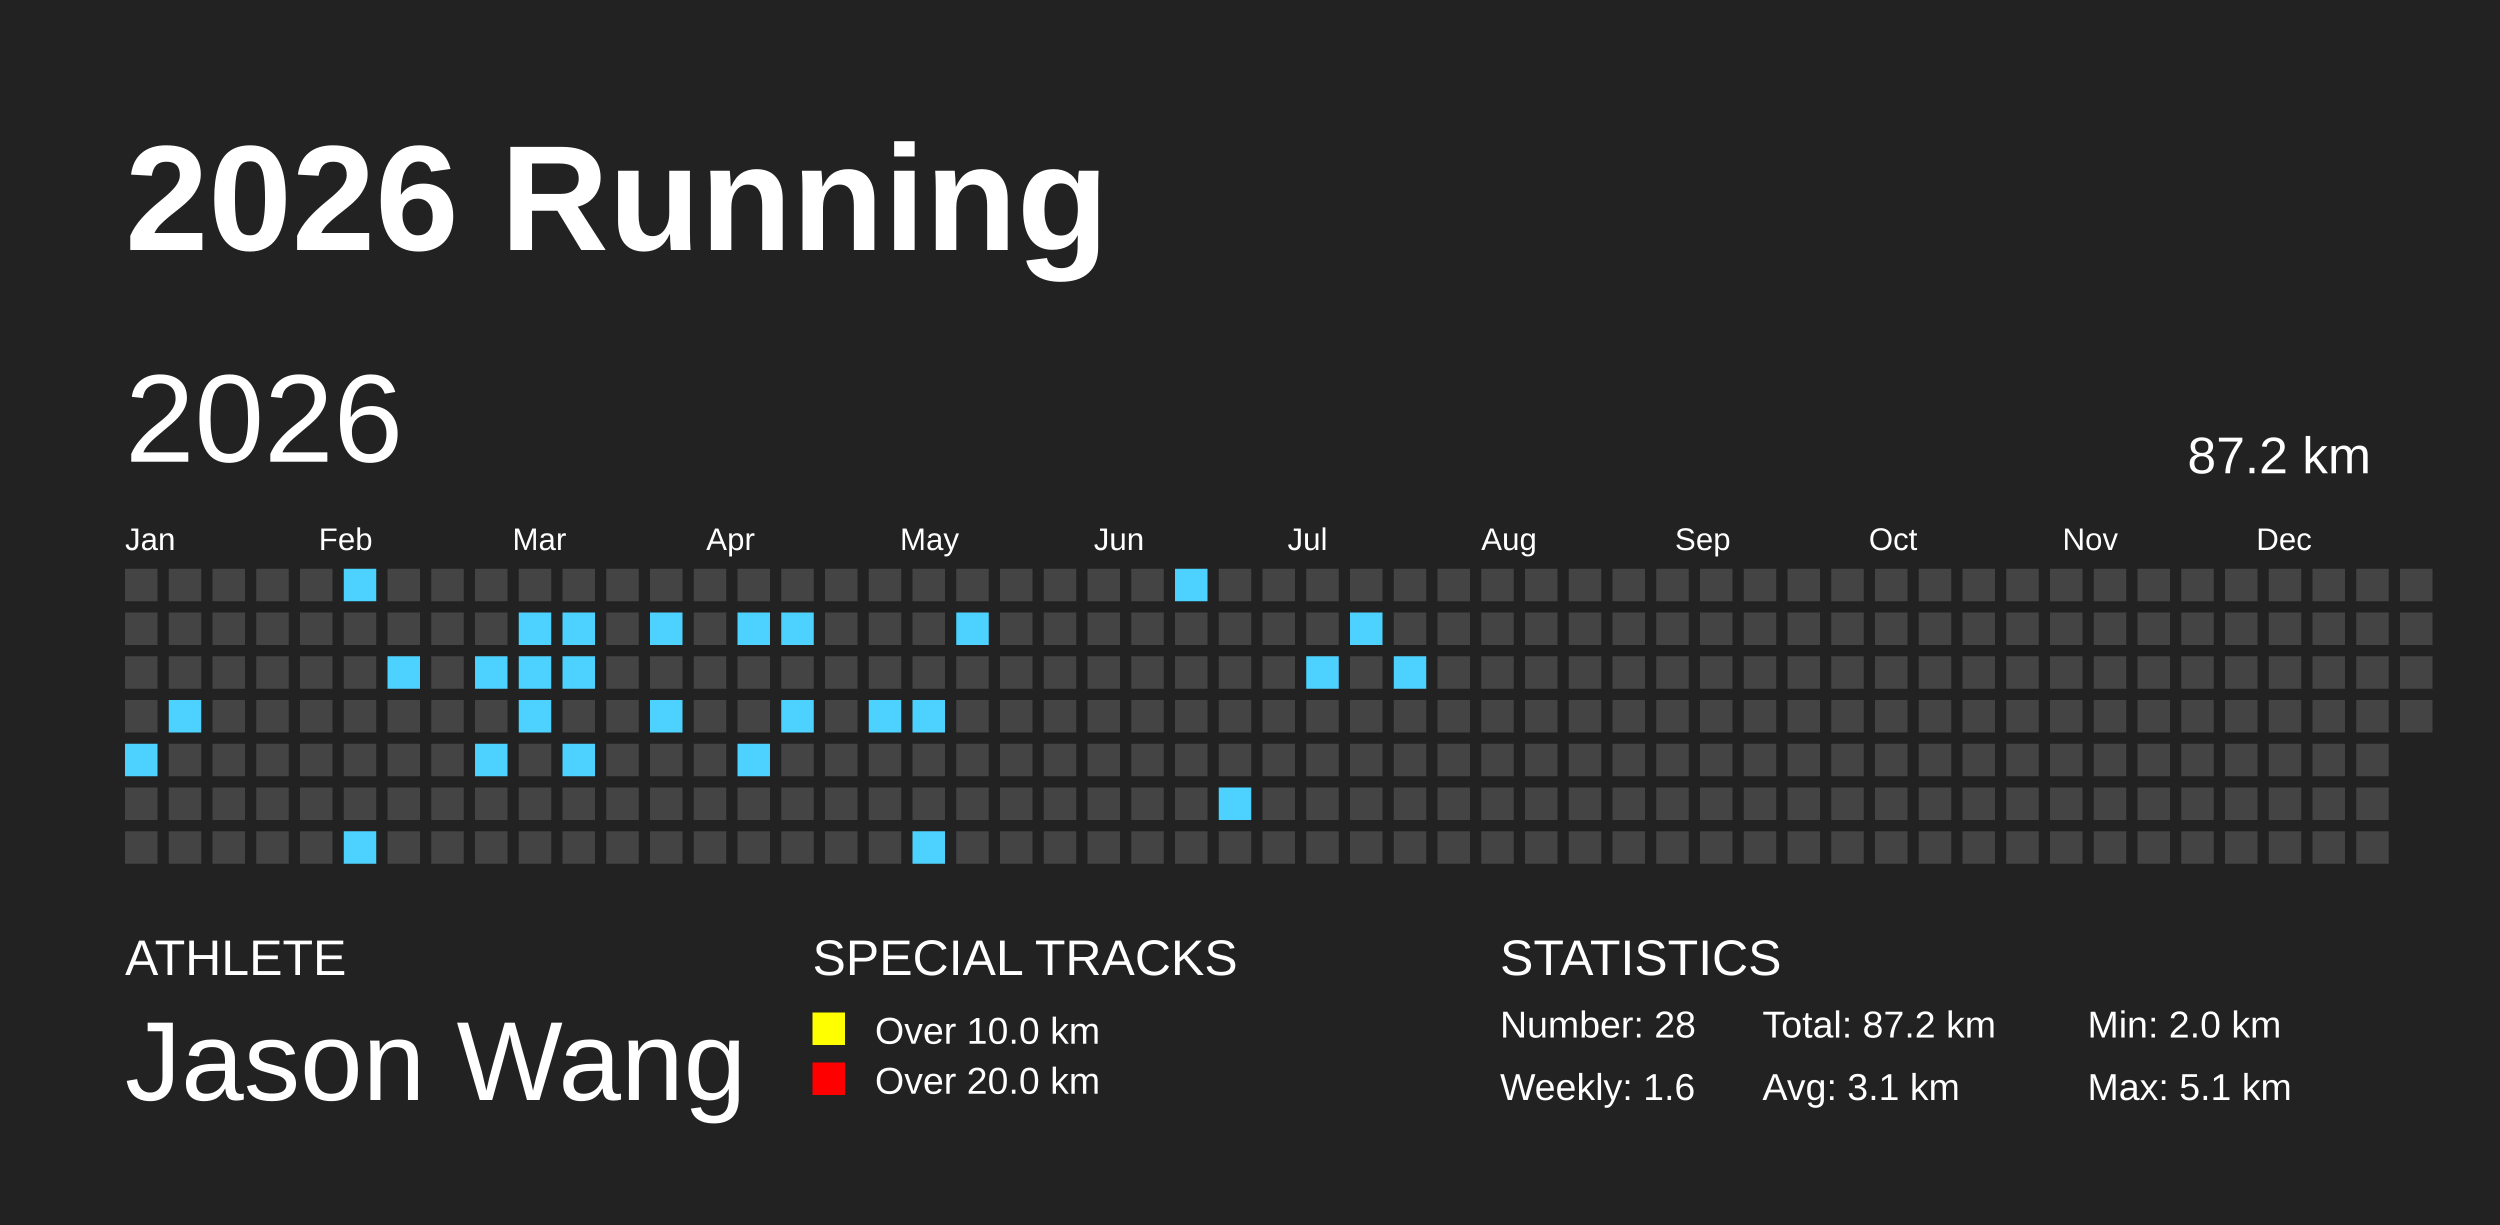
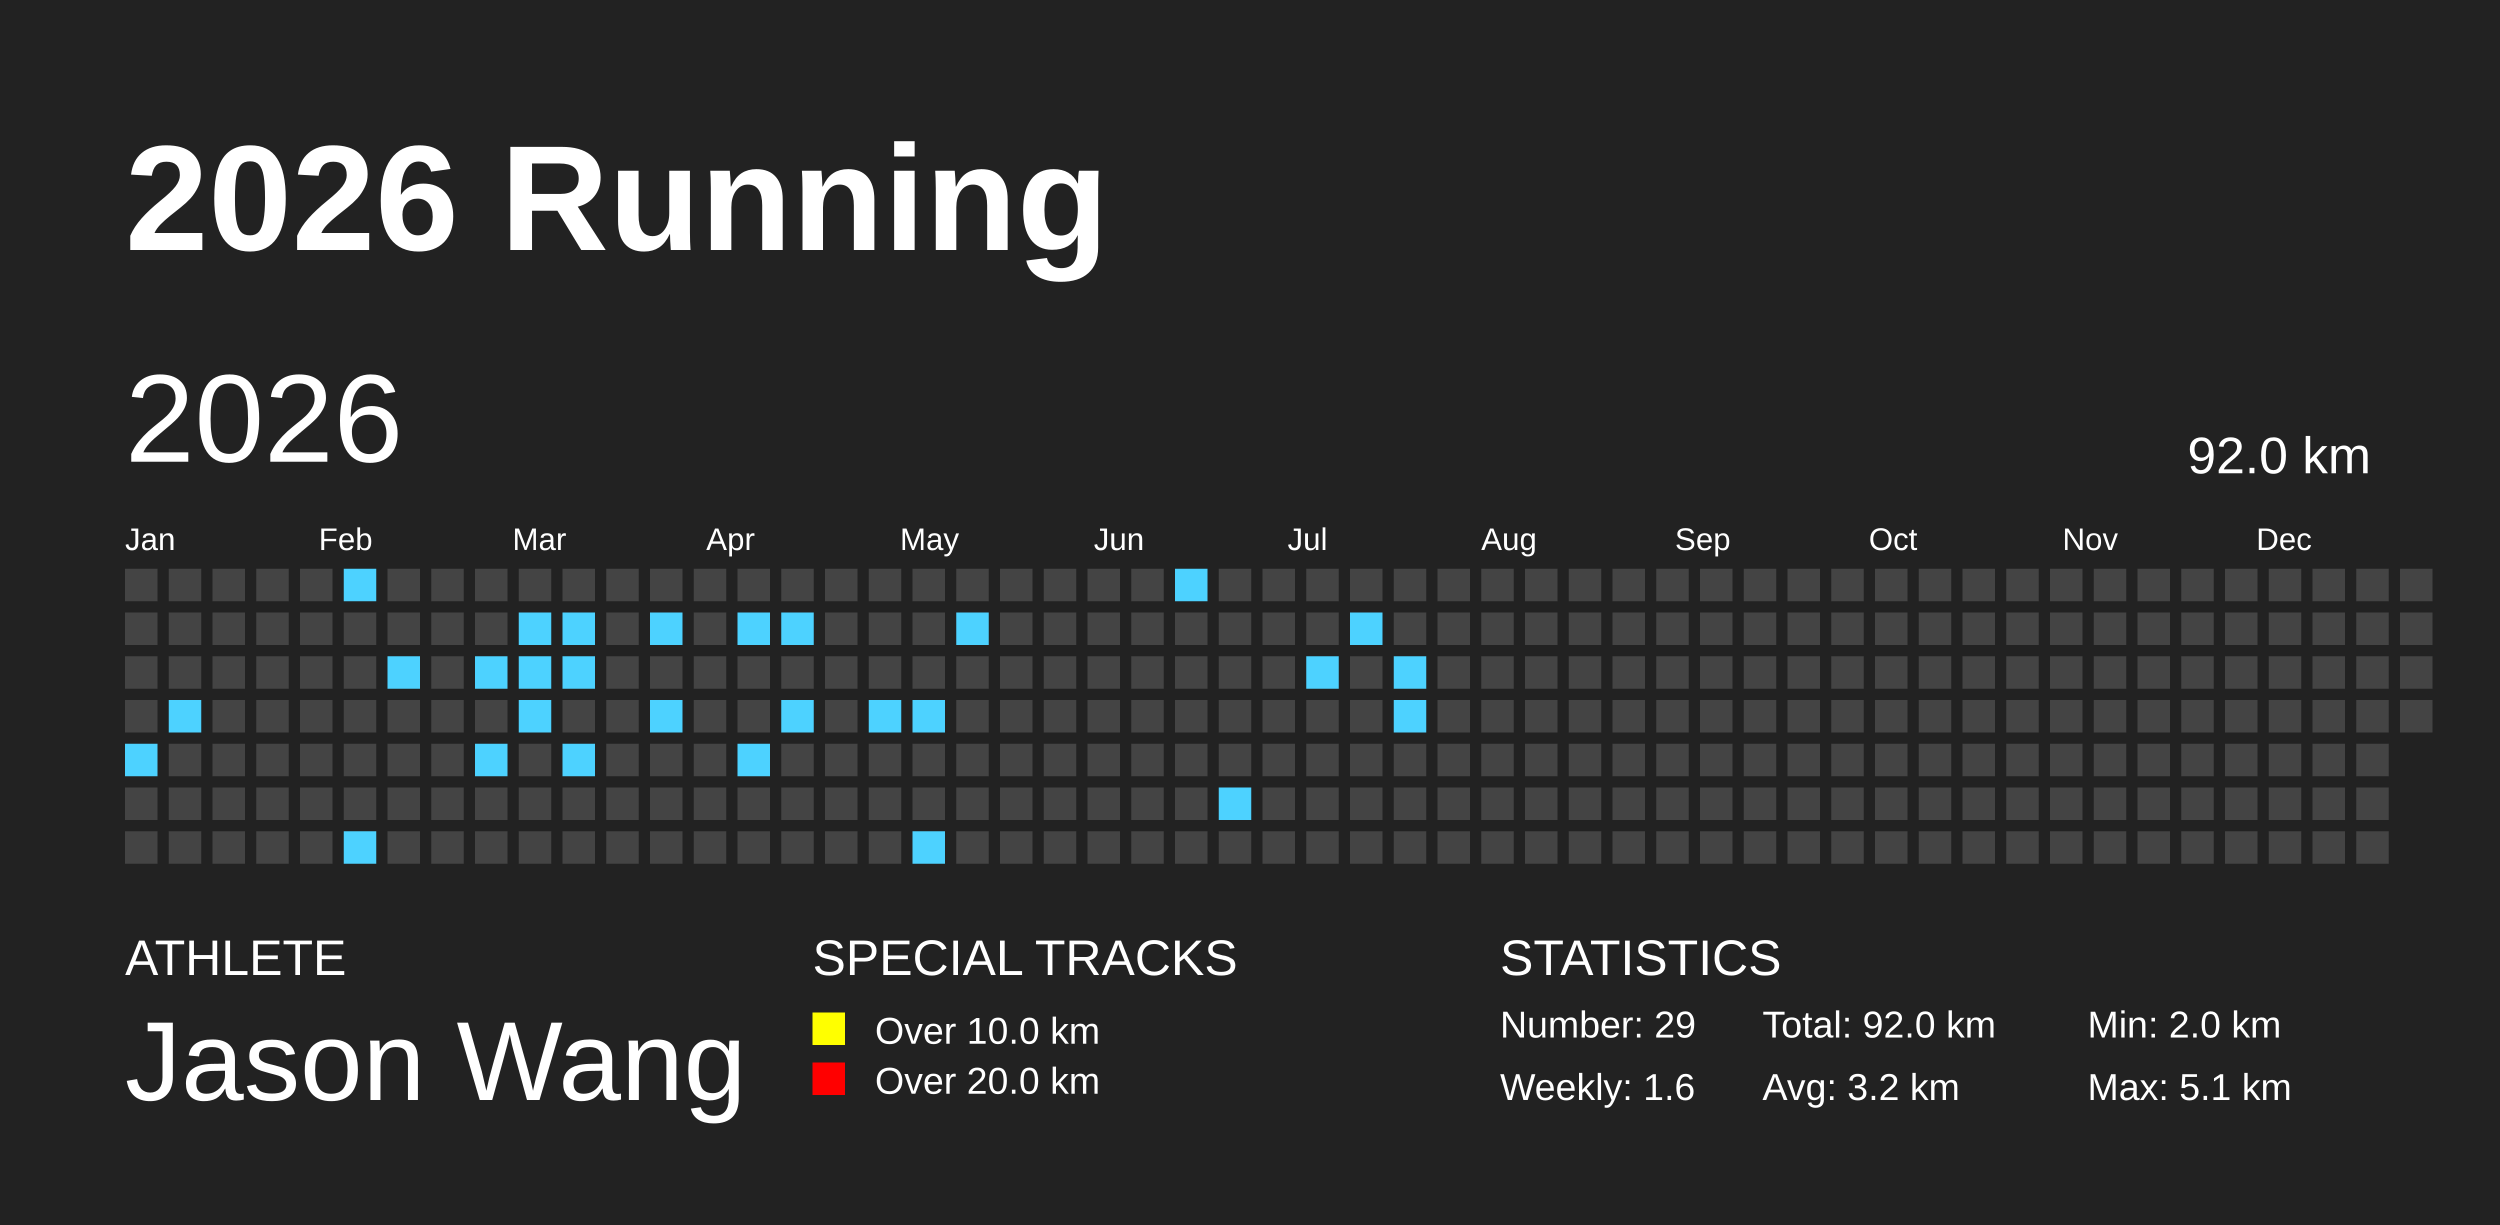
<svg xmlns="http://www.w3.org/2000/svg" baseProfile="full" height="98mm" version="1.1" viewBox="0,0,200,98" width="200mm">
  <defs />
  <rect fill="#222222" height="98" width="200" x="0" y="0" />
  <text fill="#FFFFFF" style="font-size:12px; font-family:Arial; font-weight:bold;" x="10" y="20">2026 Running</text>
  <text fill="#FFFFFF" style="font-size:4px; font-family:Arial" x="10" y="78">ATHLETE</text>
  <text fill="#FFFFFF" style="font-size:9px; font-family:Arial" x="10" y="88">Jason Wang</text>
  <text fill="#FFFFFF" style="font-size:4px; font-family:Arial" x="65" y="78">SPECIAL TRACKS</text>
  <rect fill="yellow" height="2.6" width="2.6" x="65" y="81" />
  <text fill="#FFFFFF" style="font-size:3px; font-family:Arial" x="70" y="83.5">Over 10.0 km</text>
  <rect fill="red" height="2.6" width="2.6" x="65" y="85" />
  <text fill="#FFFFFF" style="font-size:3px; font-family:Arial" x="70" y="87.5">Over 20.0 km</text>
  <text fill="#FFFFFF" style="font-size:4px; font-family:Arial" x="120" y="78">STATISTICS</text>
-   <text fill="#FFFFFF" style="font-size:3px; font-family:Arial" x="120" y="83">Number: 28</text>
+   <text fill="#FFFFFF" style="font-size:3px; font-family:Arial" x="120" y="83">Number: 29</text>
  <text fill="#FFFFFF" style="font-size:3px; font-family:Arial" x="120" y="88">Weekly: 1.6</text>
-   <text fill="#FFFFFF" style="font-size:3px; font-family:Arial" x="141" y="83">Total: 87.2 km</text>
-   <text fill="#FFFFFF" style="font-size:3px; font-family:Arial" x="141" y="88">Avg: 3.1 km</text>
+   <text fill="#FFFFFF" style="font-size:3px; font-family:Arial" x="141" y="83">Total: 92.0 km</text>
+   <text fill="#FFFFFF" style="font-size:3px; font-family:Arial" x="141" y="88">Avg: 3.2 km</text>
  <text fill="#FFFFFF" style="font-size:3px; font-family:Arial" x="167" y="83">Min: 2.0 km</text>
  <text fill="#FFFFFF" style="font-size:3px; font-family:Arial" x="167" y="88">Max: 5.1 km</text>
  <text dominant-baseline="hanging" fill="#FFFFFF" style="font-size:10.0px; font-family:Arial;" x="10" y="30">2026</text>
-   <text dominant-baseline="hanging" fill="#FFFFFF" style="font-size:4.125px; font-family:Arial;" x="175" y="35">87.2 km</text>
+   <text dominant-baseline="hanging" fill="#FFFFFF" style="font-size:4.125px; font-family:Arial;" x="175" y="35">92.0 km</text>
  <text fill="#FFFFFF" style="font-size:2.5px; font-family:Arial" x="10.0" y="44">Jan</text>
  <text fill="#FFFFFF" style="font-size:2.5px; font-family:Arial" x="25.5" y="44">Feb</text>
  <text fill="#FFFFFF" style="font-size:2.5px; font-family:Arial" x="41.0" y="44">Mar</text>
  <text fill="#FFFFFF" style="font-size:2.5px; font-family:Arial" x="56.5" y="44">Apr</text>
  <text fill="#FFFFFF" style="font-size:2.5px; font-family:Arial" x="72.0" y="44">May</text>
  <text fill="#FFFFFF" style="font-size:2.5px; font-family:Arial" x="87.5" y="44">Jun</text>
  <text fill="#FFFFFF" style="font-size:2.5px; font-family:Arial" x="103.0" y="44">Jul</text>
  <text fill="#FFFFFF" style="font-size:2.5px; font-family:Arial" x="118.5" y="44">Aug</text>
  <text fill="#FFFFFF" style="font-size:2.5px; font-family:Arial" x="134.0" y="44">Sep</text>
  <text fill="#FFFFFF" style="font-size:2.5px; font-family:Arial" x="149.5" y="44">Oct</text>
  <text fill="#FFFFFF" style="font-size:2.5px; font-family:Arial" x="165.0" y="44">Nov</text>
  <text fill="#FFFFFF" style="font-size:2.5px; font-family:Arial" x="180.5" y="44">Dec</text>
  <rect fill="#444444" height="2.6" width="2.6" x="10.0" y="45.5" />
  <rect fill="#444444" height="2.6" width="2.6" x="10.0" y="49.0" />
  <rect fill="#444444" height="2.6" width="2.6" x="10.0" y="52.5" />
  <rect fill="#444444" height="2.6" width="2.6" x="10.0" y="56.0" />
  <rect fill="#4DD2FF" height="2.6" width="2.6" x="10.0" y="59.5" />
  <rect fill="#444444" height="2.6" width="2.6" x="10.0" y="63.0" />
  <rect fill="#444444" height="2.6" width="2.6" x="10.0" y="66.5" />
  <rect fill="#444444" height="2.6" width="2.6" x="13.5" y="45.5" />
  <rect fill="#444444" height="2.6" width="2.6" x="13.5" y="49.0" />
  <rect fill="#444444" height="2.6" width="2.6" x="13.5" y="52.5" />
  <rect fill="#4DD2FF" height="2.6" width="2.6" x="13.5" y="56.0" />
  <rect fill="#444444" height="2.6" width="2.6" x="13.5" y="59.5" />
  <rect fill="#444444" height="2.6" width="2.6" x="13.5" y="63.0" />
  <rect fill="#444444" height="2.6" width="2.6" x="13.5" y="66.5" />
  <rect fill="#444444" height="2.6" width="2.6" x="17.0" y="45.5" />
  <rect fill="#444444" height="2.6" width="2.6" x="17.0" y="49.0" />
  <rect fill="#444444" height="2.6" width="2.6" x="17.0" y="52.5" />
  <rect fill="#444444" height="2.6" width="2.6" x="17.0" y="56.0" />
  <rect fill="#444444" height="2.6" width="2.6" x="17.0" y="59.5" />
  <rect fill="#444444" height="2.6" width="2.6" x="17.0" y="63.0" />
  <rect fill="#444444" height="2.6" width="2.6" x="17.0" y="66.5" />
  <rect fill="#444444" height="2.6" width="2.6" x="20.5" y="45.5" />
  <rect fill="#444444" height="2.6" width="2.6" x="20.5" y="49.0" />
  <rect fill="#444444" height="2.6" width="2.6" x="20.5" y="52.5" />
  <rect fill="#444444" height="2.6" width="2.6" x="20.5" y="56.0" />
  <rect fill="#444444" height="2.6" width="2.6" x="20.5" y="59.5" />
  <rect fill="#444444" height="2.6" width="2.6" x="20.5" y="63.0" />
  <rect fill="#444444" height="2.6" width="2.6" x="20.5" y="66.5" />
  <rect fill="#444444" height="2.6" width="2.6" x="24.0" y="45.5" />
  <rect fill="#444444" height="2.6" width="2.6" x="24.0" y="49.0" />
  <rect fill="#444444" height="2.6" width="2.6" x="24.0" y="52.5" />
  <rect fill="#444444" height="2.6" width="2.6" x="24.0" y="56.0" />
  <rect fill="#444444" height="2.6" width="2.6" x="24.0" y="59.5" />
  <rect fill="#444444" height="2.6" width="2.6" x="24.0" y="63.0" />
  <rect fill="#444444" height="2.6" width="2.6" x="24.0" y="66.5" />
  <rect fill="#4DD2FF" height="2.6" width="2.6" x="27.5" y="45.5" />
  <rect fill="#444444" height="2.6" width="2.6" x="27.5" y="49.0" />
  <rect fill="#444444" height="2.6" width="2.6" x="27.5" y="52.5" />
  <rect fill="#444444" height="2.6" width="2.6" x="27.5" y="56.0" />
  <rect fill="#444444" height="2.6" width="2.6" x="27.5" y="59.5" />
  <rect fill="#444444" height="2.6" width="2.6" x="27.5" y="63.0" />
  <rect fill="#4DD2FF" height="2.6" width="2.6" x="27.5" y="66.5" />
  <rect fill="#444444" height="2.6" width="2.6" x="31.0" y="45.5" />
  <rect fill="#444444" height="2.6" width="2.6" x="31.0" y="49.0" />
  <rect fill="#4DD2FF" height="2.6" width="2.6" x="31.0" y="52.5" />
  <rect fill="#444444" height="2.6" width="2.6" x="31.0" y="56.0" />
  <rect fill="#444444" height="2.6" width="2.6" x="31.0" y="59.5" />
  <rect fill="#444444" height="2.6" width="2.6" x="31.0" y="63.0" />
  <rect fill="#444444" height="2.6" width="2.6" x="31.0" y="66.5" />
  <rect fill="#444444" height="2.6" width="2.6" x="34.5" y="45.5" />
  <rect fill="#444444" height="2.6" width="2.6" x="34.5" y="49.0" />
  <rect fill="#444444" height="2.6" width="2.6" x="34.5" y="52.5" />
  <rect fill="#444444" height="2.6" width="2.6" x="34.5" y="56.0" />
  <rect fill="#444444" height="2.6" width="2.6" x="34.5" y="59.5" />
  <rect fill="#444444" height="2.6" width="2.6" x="34.5" y="63.0" />
  <rect fill="#444444" height="2.6" width="2.6" x="34.5" y="66.5" />
  <rect fill="#444444" height="2.6" width="2.6" x="38.0" y="45.5" />
  <rect fill="#444444" height="2.6" width="2.6" x="38.0" y="49.0" />
  <rect fill="#4DD2FF" height="2.6" width="2.6" x="38.0" y="52.5" />
  <rect fill="#444444" height="2.6" width="2.6" x="38.0" y="56.0" />
  <rect fill="#4DD2FF" height="2.6" width="2.6" x="38.0" y="59.5" />
  <rect fill="#444444" height="2.6" width="2.6" x="38.0" y="63.0" />
  <rect fill="#444444" height="2.6" width="2.6" x="38.0" y="66.5" />
  <rect fill="#444444" height="2.6" width="2.6" x="41.5" y="45.5" />
  <rect fill="#4DD2FF" height="2.6" width="2.6" x="41.5" y="49.0" />
  <rect fill="#4DD2FF" height="2.6" width="2.6" x="41.5" y="52.5" />
  <rect fill="#4DD2FF" height="2.6" width="2.6" x="41.5" y="56.0" />
  <rect fill="#444444" height="2.6" width="2.6" x="41.5" y="59.5" />
  <rect fill="#444444" height="2.6" width="2.6" x="41.5" y="63.0" />
  <rect fill="#444444" height="2.6" width="2.6" x="41.5" y="66.5" />
  <rect fill="#444444" height="2.6" width="2.6" x="45.0" y="45.5" />
  <rect fill="#4DD2FF" height="2.6" width="2.6" x="45.0" y="49.0" />
  <rect fill="#4DD2FF" height="2.6" width="2.6" x="45.0" y="52.5" />
  <rect fill="#444444" height="2.6" width="2.6" x="45.0" y="56.0" />
  <rect fill="#4DD2FF" height="2.6" width="2.6" x="45.0" y="59.5" />
  <rect fill="#444444" height="2.6" width="2.6" x="45.0" y="63.0" />
  <rect fill="#444444" height="2.6" width="2.6" x="45.0" y="66.5" />
  <rect fill="#444444" height="2.6" width="2.6" x="48.5" y="45.5" />
  <rect fill="#444444" height="2.6" width="2.6" x="48.5" y="49.0" />
  <rect fill="#444444" height="2.6" width="2.6" x="48.5" y="52.5" />
  <rect fill="#444444" height="2.6" width="2.6" x="48.5" y="56.0" />
  <rect fill="#444444" height="2.6" width="2.6" x="48.5" y="59.5" />
  <rect fill="#444444" height="2.6" width="2.6" x="48.5" y="63.0" />
  <rect fill="#444444" height="2.6" width="2.6" x="48.5" y="66.5" />
  <rect fill="#444444" height="2.6" width="2.6" x="52.0" y="45.5" />
  <rect fill="#4DD2FF" height="2.6" width="2.6" x="52.0" y="49.0" />
  <rect fill="#444444" height="2.6" width="2.6" x="52.0" y="52.5" />
  <rect fill="#4DD2FF" height="2.6" width="2.6" x="52.0" y="56.0" />
  <rect fill="#444444" height="2.6" width="2.6" x="52.0" y="59.5" />
  <rect fill="#444444" height="2.6" width="2.6" x="52.0" y="63.0" />
  <rect fill="#444444" height="2.6" width="2.6" x="52.0" y="66.5" />
  <rect fill="#444444" height="2.6" width="2.6" x="55.5" y="45.5" />
  <rect fill="#444444" height="2.6" width="2.6" x="55.5" y="49.0" />
  <rect fill="#444444" height="2.6" width="2.6" x="55.5" y="52.5" />
  <rect fill="#444444" height="2.6" width="2.6" x="55.5" y="56.0" />
  <rect fill="#444444" height="2.6" width="2.6" x="55.5" y="59.5" />
  <rect fill="#444444" height="2.6" width="2.6" x="55.5" y="63.0" />
  <rect fill="#444444" height="2.6" width="2.6" x="55.5" y="66.5" />
  <rect fill="#444444" height="2.6" width="2.6" x="59.0" y="45.5" />
  <rect fill="#4DD2FF" height="2.6" width="2.6" x="59.0" y="49.0" />
  <rect fill="#444444" height="2.6" width="2.6" x="59.0" y="52.5" />
  <rect fill="#444444" height="2.6" width="2.6" x="59.0" y="56.0" />
  <rect fill="#4DD2FF" height="2.6" width="2.6" x="59.0" y="59.5" />
  <rect fill="#444444" height="2.6" width="2.6" x="59.0" y="63.0" />
  <rect fill="#444444" height="2.6" width="2.6" x="59.0" y="66.5" />
  <rect fill="#444444" height="2.6" width="2.6" x="62.5" y="45.5" />
  <rect fill="#4DD2FF" height="2.6" width="2.6" x="62.5" y="49.0" />
  <rect fill="#444444" height="2.6" width="2.6" x="62.5" y="52.5" />
  <rect fill="#4DD2FF" height="2.6" width="2.6" x="62.5" y="56.0" />
  <rect fill="#444444" height="2.6" width="2.6" x="62.5" y="59.5" />
  <rect fill="#444444" height="2.6" width="2.6" x="62.5" y="63.0" />
  <rect fill="#444444" height="2.6" width="2.6" x="62.5" y="66.5" />
  <rect fill="#444444" height="2.6" width="2.6" x="66.0" y="45.5" />
  <rect fill="#444444" height="2.6" width="2.6" x="66.0" y="49.0" />
  <rect fill="#444444" height="2.6" width="2.6" x="66.0" y="52.5" />
  <rect fill="#444444" height="2.6" width="2.6" x="66.0" y="56.0" />
  <rect fill="#444444" height="2.6" width="2.6" x="66.0" y="59.5" />
  <rect fill="#444444" height="2.6" width="2.6" x="66.0" y="63.0" />
  <rect fill="#444444" height="2.6" width="2.6" x="66.0" y="66.5" />
  <rect fill="#444444" height="2.6" width="2.6" x="69.5" y="45.5" />
  <rect fill="#444444" height="2.6" width="2.6" x="69.5" y="49.0" />
  <rect fill="#444444" height="2.6" width="2.6" x="69.5" y="52.5" />
  <rect fill="#4DD2FF" height="2.6" width="2.6" x="69.5" y="56.0" />
  <rect fill="#444444" height="2.6" width="2.6" x="69.5" y="59.5" />
  <rect fill="#444444" height="2.6" width="2.6" x="69.5" y="63.0" />
  <rect fill="#444444" height="2.6" width="2.6" x="69.5" y="66.5" />
  <rect fill="#444444" height="2.6" width="2.6" x="73.0" y="45.5" />
  <rect fill="#444444" height="2.6" width="2.6" x="73.0" y="49.0" />
  <rect fill="#444444" height="2.6" width="2.6" x="73.0" y="52.5" />
  <rect fill="#4DD2FF" height="2.6" width="2.6" x="73.0" y="56.0" />
  <rect fill="#444444" height="2.6" width="2.6" x="73.0" y="59.5" />
  <rect fill="#444444" height="2.6" width="2.6" x="73.0" y="63.0" />
  <rect fill="#4DD2FF" height="2.6" width="2.6" x="73.0" y="66.5" />
  <rect fill="#444444" height="2.6" width="2.6" x="76.5" y="45.5" />
  <rect fill="#4DD2FF" height="2.6" width="2.6" x="76.5" y="49.0" />
  <rect fill="#444444" height="2.6" width="2.6" x="76.5" y="52.5" />
  <rect fill="#444444" height="2.6" width="2.6" x="76.5" y="56.0" />
  <rect fill="#444444" height="2.6" width="2.6" x="76.5" y="59.5" />
  <rect fill="#444444" height="2.6" width="2.6" x="76.5" y="63.0" />
  <rect fill="#444444" height="2.6" width="2.6" x="76.5" y="66.5" />
  <rect fill="#444444" height="2.6" width="2.6" x="80.0" y="45.5" />
  <rect fill="#444444" height="2.6" width="2.6" x="80.0" y="49.0" />
  <rect fill="#444444" height="2.6" width="2.6" x="80.0" y="52.5" />
  <rect fill="#444444" height="2.6" width="2.6" x="80.0" y="56.0" />
  <rect fill="#444444" height="2.6" width="2.6" x="80.0" y="59.5" />
  <rect fill="#444444" height="2.6" width="2.6" x="80.0" y="63.0" />
  <rect fill="#444444" height="2.6" width="2.6" x="80.0" y="66.5" />
  <rect fill="#444444" height="2.6" width="2.6" x="83.5" y="45.5" />
  <rect fill="#444444" height="2.6" width="2.6" x="83.5" y="49.0" />
  <rect fill="#444444" height="2.6" width="2.6" x="83.5" y="52.5" />
  <rect fill="#444444" height="2.6" width="2.6" x="83.5" y="56.0" />
  <rect fill="#444444" height="2.6" width="2.6" x="83.5" y="59.5" />
  <rect fill="#444444" height="2.6" width="2.6" x="83.5" y="63.0" />
  <rect fill="#444444" height="2.6" width="2.6" x="83.5" y="66.5" />
  <rect fill="#444444" height="2.6" width="2.6" x="87.0" y="45.5" />
  <rect fill="#444444" height="2.6" width="2.6" x="87.0" y="49.0" />
  <rect fill="#444444" height="2.6" width="2.6" x="87.0" y="52.5" />
  <rect fill="#444444" height="2.6" width="2.6" x="87.0" y="56.0" />
  <rect fill="#444444" height="2.6" width="2.6" x="87.0" y="59.5" />
  <rect fill="#444444" height="2.6" width="2.6" x="87.0" y="63.0" />
  <rect fill="#444444" height="2.6" width="2.6" x="87.0" y="66.5" />
  <rect fill="#444444" height="2.6" width="2.6" x="90.5" y="45.5" />
  <rect fill="#444444" height="2.6" width="2.6" x="90.5" y="49.0" />
  <rect fill="#444444" height="2.6" width="2.6" x="90.5" y="52.5" />
  <rect fill="#444444" height="2.6" width="2.6" x="90.5" y="56.0" />
  <rect fill="#444444" height="2.6" width="2.6" x="90.5" y="59.5" />
  <rect fill="#444444" height="2.6" width="2.6" x="90.5" y="63.0" />
  <rect fill="#444444" height="2.6" width="2.6" x="90.5" y="66.5" />
  <rect fill="#4DD2FF" height="2.6" width="2.6" x="94.0" y="45.5" />
  <rect fill="#444444" height="2.6" width="2.6" x="94.0" y="49.0" />
  <rect fill="#444444" height="2.6" width="2.6" x="94.0" y="52.5" />
  <rect fill="#444444" height="2.6" width="2.6" x="94.0" y="56.0" />
  <rect fill="#444444" height="2.6" width="2.6" x="94.0" y="59.5" />
  <rect fill="#444444" height="2.6" width="2.6" x="94.0" y="63.0" />
  <rect fill="#444444" height="2.6" width="2.6" x="94.0" y="66.5" />
  <rect fill="#444444" height="2.6" width="2.6" x="97.5" y="45.5" />
  <rect fill="#444444" height="2.6" width="2.6" x="97.5" y="49.0" />
  <rect fill="#444444" height="2.6" width="2.6" x="97.5" y="52.5" />
  <rect fill="#444444" height="2.6" width="2.6" x="97.5" y="56.0" />
  <rect fill="#444444" height="2.6" width="2.6" x="97.5" y="59.5" />
  <rect fill="#4DD2FF" height="2.6" width="2.6" x="97.5" y="63.0" />
  <rect fill="#444444" height="2.6" width="2.6" x="97.5" y="66.5" />
  <rect fill="#444444" height="2.6" width="2.6" x="101.0" y="45.5" />
  <rect fill="#444444" height="2.6" width="2.6" x="101.0" y="49.0" />
  <rect fill="#444444" height="2.6" width="2.6" x="101.0" y="52.5" />
  <rect fill="#444444" height="2.6" width="2.6" x="101.0" y="56.0" />
  <rect fill="#444444" height="2.6" width="2.6" x="101.0" y="59.5" />
  <rect fill="#444444" height="2.6" width="2.6" x="101.0" y="63.0" />
  <rect fill="#444444" height="2.6" width="2.6" x="101.0" y="66.5" />
  <rect fill="#444444" height="2.6" width="2.6" x="104.5" y="45.5" />
  <rect fill="#444444" height="2.6" width="2.6" x="104.5" y="49.0" />
  <rect fill="#4DD2FF" height="2.6" width="2.6" x="104.5" y="52.5" />
  <rect fill="#444444" height="2.6" width="2.6" x="104.5" y="56.0" />
  <rect fill="#444444" height="2.6" width="2.6" x="104.5" y="59.5" />
  <rect fill="#444444" height="2.6" width="2.6" x="104.5" y="63.0" />
  <rect fill="#444444" height="2.6" width="2.6" x="104.5" y="66.5" />
  <rect fill="#444444" height="2.6" width="2.6" x="108.0" y="45.5" />
  <rect fill="#4DD2FF" height="2.6" width="2.6" x="108.0" y="49.0" />
  <rect fill="#444444" height="2.6" width="2.6" x="108.0" y="52.5" />
  <rect fill="#444444" height="2.6" width="2.6" x="108.0" y="56.0" />
  <rect fill="#444444" height="2.6" width="2.6" x="108.0" y="59.5" />
  <rect fill="#444444" height="2.6" width="2.6" x="108.0" y="63.0" />
  <rect fill="#444444" height="2.6" width="2.6" x="108.0" y="66.5" />
  <rect fill="#444444" height="2.6" width="2.6" x="111.5" y="45.5" />
  <rect fill="#444444" height="2.6" width="2.6" x="111.5" y="49.0" />
  <rect fill="#4DD2FF" height="2.6" width="2.6" x="111.5" y="52.5" />
-   <rect fill="#444444" height="2.6" width="2.6" x="111.5" y="56.0" />
+   <rect fill="#4DD2FF" height="2.6" width="2.6" x="111.5" y="56.0" />
  <rect fill="#444444" height="2.6" width="2.6" x="111.5" y="59.5" />
  <rect fill="#444444" height="2.6" width="2.6" x="111.5" y="63.0" />
  <rect fill="#444444" height="2.6" width="2.6" x="111.5" y="66.5" />
  <rect fill="#444444" height="2.6" width="2.6" x="115.0" y="45.5" />
  <rect fill="#444444" height="2.6" width="2.6" x="115.0" y="49.0" />
  <rect fill="#444444" height="2.6" width="2.6" x="115.0" y="52.5" />
  <rect fill="#444444" height="2.6" width="2.6" x="115.0" y="56.0" />
  <rect fill="#444444" height="2.6" width="2.6" x="115.0" y="59.5" />
  <rect fill="#444444" height="2.6" width="2.6" x="115.0" y="63.0" />
  <rect fill="#444444" height="2.6" width="2.6" x="115.0" y="66.5" />
  <rect fill="#444444" height="2.6" width="2.6" x="118.5" y="45.5" />
  <rect fill="#444444" height="2.6" width="2.6" x="118.5" y="49.0" />
  <rect fill="#444444" height="2.6" width="2.6" x="118.5" y="52.5" />
  <rect fill="#444444" height="2.6" width="2.6" x="118.5" y="56.0" />
  <rect fill="#444444" height="2.6" width="2.6" x="118.5" y="59.5" />
  <rect fill="#444444" height="2.6" width="2.6" x="118.5" y="63.0" />
  <rect fill="#444444" height="2.6" width="2.6" x="118.5" y="66.5" />
  <rect fill="#444444" height="2.6" width="2.6" x="122.0" y="45.5" />
  <rect fill="#444444" height="2.6" width="2.6" x="122.0" y="49.0" />
  <rect fill="#444444" height="2.6" width="2.6" x="122.0" y="52.5" />
  <rect fill="#444444" height="2.6" width="2.6" x="122.0" y="56.0" />
  <rect fill="#444444" height="2.6" width="2.6" x="122.0" y="59.5" />
  <rect fill="#444444" height="2.6" width="2.6" x="122.0" y="63.0" />
  <rect fill="#444444" height="2.6" width="2.6" x="122.0" y="66.5" />
  <rect fill="#444444" height="2.6" width="2.6" x="125.5" y="45.5" />
  <rect fill="#444444" height="2.6" width="2.6" x="125.5" y="49.0" />
  <rect fill="#444444" height="2.6" width="2.6" x="125.5" y="52.5" />
  <rect fill="#444444" height="2.6" width="2.6" x="125.5" y="56.0" />
  <rect fill="#444444" height="2.6" width="2.6" x="125.5" y="59.5" />
  <rect fill="#444444" height="2.6" width="2.6" x="125.5" y="63.0" />
  <rect fill="#444444" height="2.6" width="2.6" x="125.5" y="66.5" />
  <rect fill="#444444" height="2.6" width="2.6" x="129.0" y="45.5" />
  <rect fill="#444444" height="2.6" width="2.6" x="129.0" y="49.0" />
  <rect fill="#444444" height="2.6" width="2.6" x="129.0" y="52.5" />
  <rect fill="#444444" height="2.6" width="2.6" x="129.0" y="56.0" />
  <rect fill="#444444" height="2.6" width="2.6" x="129.0" y="59.5" />
  <rect fill="#444444" height="2.6" width="2.6" x="129.0" y="63.0" />
  <rect fill="#444444" height="2.6" width="2.6" x="129.0" y="66.5" />
  <rect fill="#444444" height="2.6" width="2.6" x="132.5" y="45.5" />
  <rect fill="#444444" height="2.6" width="2.6" x="132.5" y="49.0" />
  <rect fill="#444444" height="2.6" width="2.6" x="132.5" y="52.5" />
  <rect fill="#444444" height="2.6" width="2.6" x="132.5" y="56.0" />
  <rect fill="#444444" height="2.6" width="2.6" x="132.5" y="59.5" />
  <rect fill="#444444" height="2.6" width="2.6" x="132.5" y="63.0" />
  <rect fill="#444444" height="2.6" width="2.6" x="132.5" y="66.5" />
  <rect fill="#444444" height="2.6" width="2.6" x="136.0" y="45.5" />
  <rect fill="#444444" height="2.6" width="2.6" x="136.0" y="49.0" />
  <rect fill="#444444" height="2.6" width="2.6" x="136.0" y="52.5" />
  <rect fill="#444444" height="2.6" width="2.6" x="136.0" y="56.0" />
  <rect fill="#444444" height="2.6" width="2.6" x="136.0" y="59.5" />
  <rect fill="#444444" height="2.6" width="2.6" x="136.0" y="63.0" />
  <rect fill="#444444" height="2.6" width="2.6" x="136.0" y="66.5" />
  <rect fill="#444444" height="2.6" width="2.6" x="139.5" y="45.5" />
  <rect fill="#444444" height="2.6" width="2.6" x="139.5" y="49.0" />
  <rect fill="#444444" height="2.6" width="2.6" x="139.5" y="52.5" />
  <rect fill="#444444" height="2.6" width="2.6" x="139.5" y="56.0" />
  <rect fill="#444444" height="2.6" width="2.6" x="139.5" y="59.5" />
  <rect fill="#444444" height="2.6" width="2.6" x="139.5" y="63.0" />
  <rect fill="#444444" height="2.6" width="2.6" x="139.5" y="66.5" />
  <rect fill="#444444" height="2.6" width="2.6" x="143.0" y="45.5" />
  <rect fill="#444444" height="2.6" width="2.6" x="143.0" y="49.0" />
  <rect fill="#444444" height="2.6" width="2.6" x="143.0" y="52.5" />
  <rect fill="#444444" height="2.6" width="2.6" x="143.0" y="56.0" />
  <rect fill="#444444" height="2.6" width="2.6" x="143.0" y="59.5" />
  <rect fill="#444444" height="2.6" width="2.6" x="143.0" y="63.0" />
  <rect fill="#444444" height="2.6" width="2.6" x="143.0" y="66.5" />
  <rect fill="#444444" height="2.6" width="2.6" x="146.5" y="45.5" />
  <rect fill="#444444" height="2.6" width="2.6" x="146.5" y="49.0" />
  <rect fill="#444444" height="2.6" width="2.6" x="146.5" y="52.5" />
  <rect fill="#444444" height="2.6" width="2.6" x="146.5" y="56.0" />
  <rect fill="#444444" height="2.6" width="2.6" x="146.5" y="59.5" />
  <rect fill="#444444" height="2.6" width="2.6" x="146.5" y="63.0" />
  <rect fill="#444444" height="2.6" width="2.6" x="146.5" y="66.5" />
  <rect fill="#444444" height="2.6" width="2.6" x="150.0" y="45.5" />
  <rect fill="#444444" height="2.6" width="2.6" x="150.0" y="49.0" />
  <rect fill="#444444" height="2.6" width="2.6" x="150.0" y="52.5" />
  <rect fill="#444444" height="2.6" width="2.6" x="150.0" y="56.0" />
  <rect fill="#444444" height="2.6" width="2.6" x="150.0" y="59.5" />
  <rect fill="#444444" height="2.6" width="2.6" x="150.0" y="63.0" />
  <rect fill="#444444" height="2.6" width="2.6" x="150.0" y="66.5" />
  <rect fill="#444444" height="2.6" width="2.6" x="153.5" y="45.5" />
  <rect fill="#444444" height="2.6" width="2.6" x="153.5" y="49.0" />
  <rect fill="#444444" height="2.6" width="2.6" x="153.5" y="52.5" />
  <rect fill="#444444" height="2.6" width="2.6" x="153.5" y="56.0" />
  <rect fill="#444444" height="2.6" width="2.6" x="153.5" y="59.5" />
  <rect fill="#444444" height="2.6" width="2.6" x="153.5" y="63.0" />
  <rect fill="#444444" height="2.6" width="2.6" x="153.5" y="66.5" />
  <rect fill="#444444" height="2.6" width="2.6" x="157.0" y="45.5" />
  <rect fill="#444444" height="2.6" width="2.6" x="157.0" y="49.0" />
  <rect fill="#444444" height="2.6" width="2.6" x="157.0" y="52.5" />
  <rect fill="#444444" height="2.6" width="2.6" x="157.0" y="56.0" />
  <rect fill="#444444" height="2.6" width="2.6" x="157.0" y="59.5" />
  <rect fill="#444444" height="2.6" width="2.6" x="157.0" y="63.0" />
  <rect fill="#444444" height="2.6" width="2.6" x="157.0" y="66.5" />
  <rect fill="#444444" height="2.6" width="2.6" x="160.5" y="45.5" />
  <rect fill="#444444" height="2.6" width="2.6" x="160.5" y="49.0" />
  <rect fill="#444444" height="2.6" width="2.6" x="160.5" y="52.5" />
  <rect fill="#444444" height="2.6" width="2.6" x="160.5" y="56.0" />
  <rect fill="#444444" height="2.6" width="2.6" x="160.5" y="59.5" />
  <rect fill="#444444" height="2.6" width="2.6" x="160.5" y="63.0" />
  <rect fill="#444444" height="2.6" width="2.6" x="160.5" y="66.5" />
  <rect fill="#444444" height="2.6" width="2.6" x="164.0" y="45.5" />
  <rect fill="#444444" height="2.6" width="2.6" x="164.0" y="49.0" />
  <rect fill="#444444" height="2.6" width="2.6" x="164.0" y="52.5" />
  <rect fill="#444444" height="2.6" width="2.6" x="164.0" y="56.0" />
  <rect fill="#444444" height="2.6" width="2.6" x="164.0" y="59.5" />
  <rect fill="#444444" height="2.6" width="2.6" x="164.0" y="63.0" />
  <rect fill="#444444" height="2.6" width="2.6" x="164.0" y="66.5" />
  <rect fill="#444444" height="2.6" width="2.6" x="167.5" y="45.5" />
  <rect fill="#444444" height="2.6" width="2.6" x="167.5" y="49.0" />
  <rect fill="#444444" height="2.6" width="2.6" x="167.5" y="52.5" />
  <rect fill="#444444" height="2.6" width="2.6" x="167.5" y="56.0" />
  <rect fill="#444444" height="2.6" width="2.6" x="167.5" y="59.5" />
  <rect fill="#444444" height="2.6" width="2.6" x="167.5" y="63.0" />
  <rect fill="#444444" height="2.6" width="2.6" x="167.5" y="66.5" />
  <rect fill="#444444" height="2.6" width="2.6" x="171.0" y="45.5" />
  <rect fill="#444444" height="2.6" width="2.6" x="171.0" y="49.0" />
  <rect fill="#444444" height="2.6" width="2.6" x="171.0" y="52.5" />
  <rect fill="#444444" height="2.6" width="2.6" x="171.0" y="56.0" />
  <rect fill="#444444" height="2.6" width="2.6" x="171.0" y="59.5" />
  <rect fill="#444444" height="2.6" width="2.6" x="171.0" y="63.0" />
  <rect fill="#444444" height="2.6" width="2.6" x="171.0" y="66.5" />
  <rect fill="#444444" height="2.6" width="2.6" x="174.5" y="45.5" />
  <rect fill="#444444" height="2.6" width="2.6" x="174.5" y="49.0" />
  <rect fill="#444444" height="2.6" width="2.6" x="174.5" y="52.5" />
  <rect fill="#444444" height="2.6" width="2.6" x="174.5" y="56.0" />
  <rect fill="#444444" height="2.6" width="2.6" x="174.5" y="59.5" />
  <rect fill="#444444" height="2.6" width="2.6" x="174.5" y="63.0" />
  <rect fill="#444444" height="2.6" width="2.6" x="174.5" y="66.5" />
  <rect fill="#444444" height="2.6" width="2.6" x="178.0" y="45.5" />
  <rect fill="#444444" height="2.6" width="2.6" x="178.0" y="49.0" />
  <rect fill="#444444" height="2.6" width="2.6" x="178.0" y="52.5" />
  <rect fill="#444444" height="2.6" width="2.6" x="178.0" y="56.0" />
  <rect fill="#444444" height="2.6" width="2.6" x="178.0" y="59.5" />
  <rect fill="#444444" height="2.6" width="2.6" x="178.0" y="63.0" />
  <rect fill="#444444" height="2.6" width="2.6" x="178.0" y="66.5" />
  <rect fill="#444444" height="2.6" width="2.6" x="181.5" y="45.5" />
  <rect fill="#444444" height="2.6" width="2.6" x="181.5" y="49.0" />
  <rect fill="#444444" height="2.6" width="2.6" x="181.5" y="52.5" />
  <rect fill="#444444" height="2.6" width="2.6" x="181.5" y="56.0" />
  <rect fill="#444444" height="2.6" width="2.6" x="181.5" y="59.5" />
  <rect fill="#444444" height="2.6" width="2.6" x="181.5" y="63.0" />
  <rect fill="#444444" height="2.6" width="2.6" x="181.5" y="66.5" />
  <rect fill="#444444" height="2.6" width="2.6" x="185.0" y="45.5" />
  <rect fill="#444444" height="2.6" width="2.6" x="185.0" y="49.0" />
  <rect fill="#444444" height="2.6" width="2.6" x="185.0" y="52.5" />
  <rect fill="#444444" height="2.6" width="2.6" x="185.0" y="56.0" />
  <rect fill="#444444" height="2.6" width="2.6" x="185.0" y="59.5" />
  <rect fill="#444444" height="2.6" width="2.6" x="185.0" y="63.0" />
  <rect fill="#444444" height="2.6" width="2.6" x="185.0" y="66.5" />
  <rect fill="#444444" height="2.6" width="2.6" x="188.5" y="45.5" />
  <rect fill="#444444" height="2.6" width="2.6" x="188.5" y="49.0" />
  <rect fill="#444444" height="2.6" width="2.6" x="188.5" y="52.5" />
  <rect fill="#444444" height="2.6" width="2.6" x="188.5" y="56.0" />
  <rect fill="#444444" height="2.6" width="2.6" x="188.5" y="59.5" />
  <rect fill="#444444" height="2.6" width="2.6" x="188.5" y="63.0" />
  <rect fill="#444444" height="2.6" width="2.6" x="188.5" y="66.5" />
  <rect fill="#444444" height="2.6" width="2.6" x="192.0" y="45.5" />
  <rect fill="#444444" height="2.6" width="2.6" x="192.0" y="49.0" />
  <rect fill="#444444" height="2.6" width="2.6" x="192.0" y="52.5" />
  <rect fill="#444444" height="2.6" width="2.6" x="192.0" y="56.0" />
</svg>
